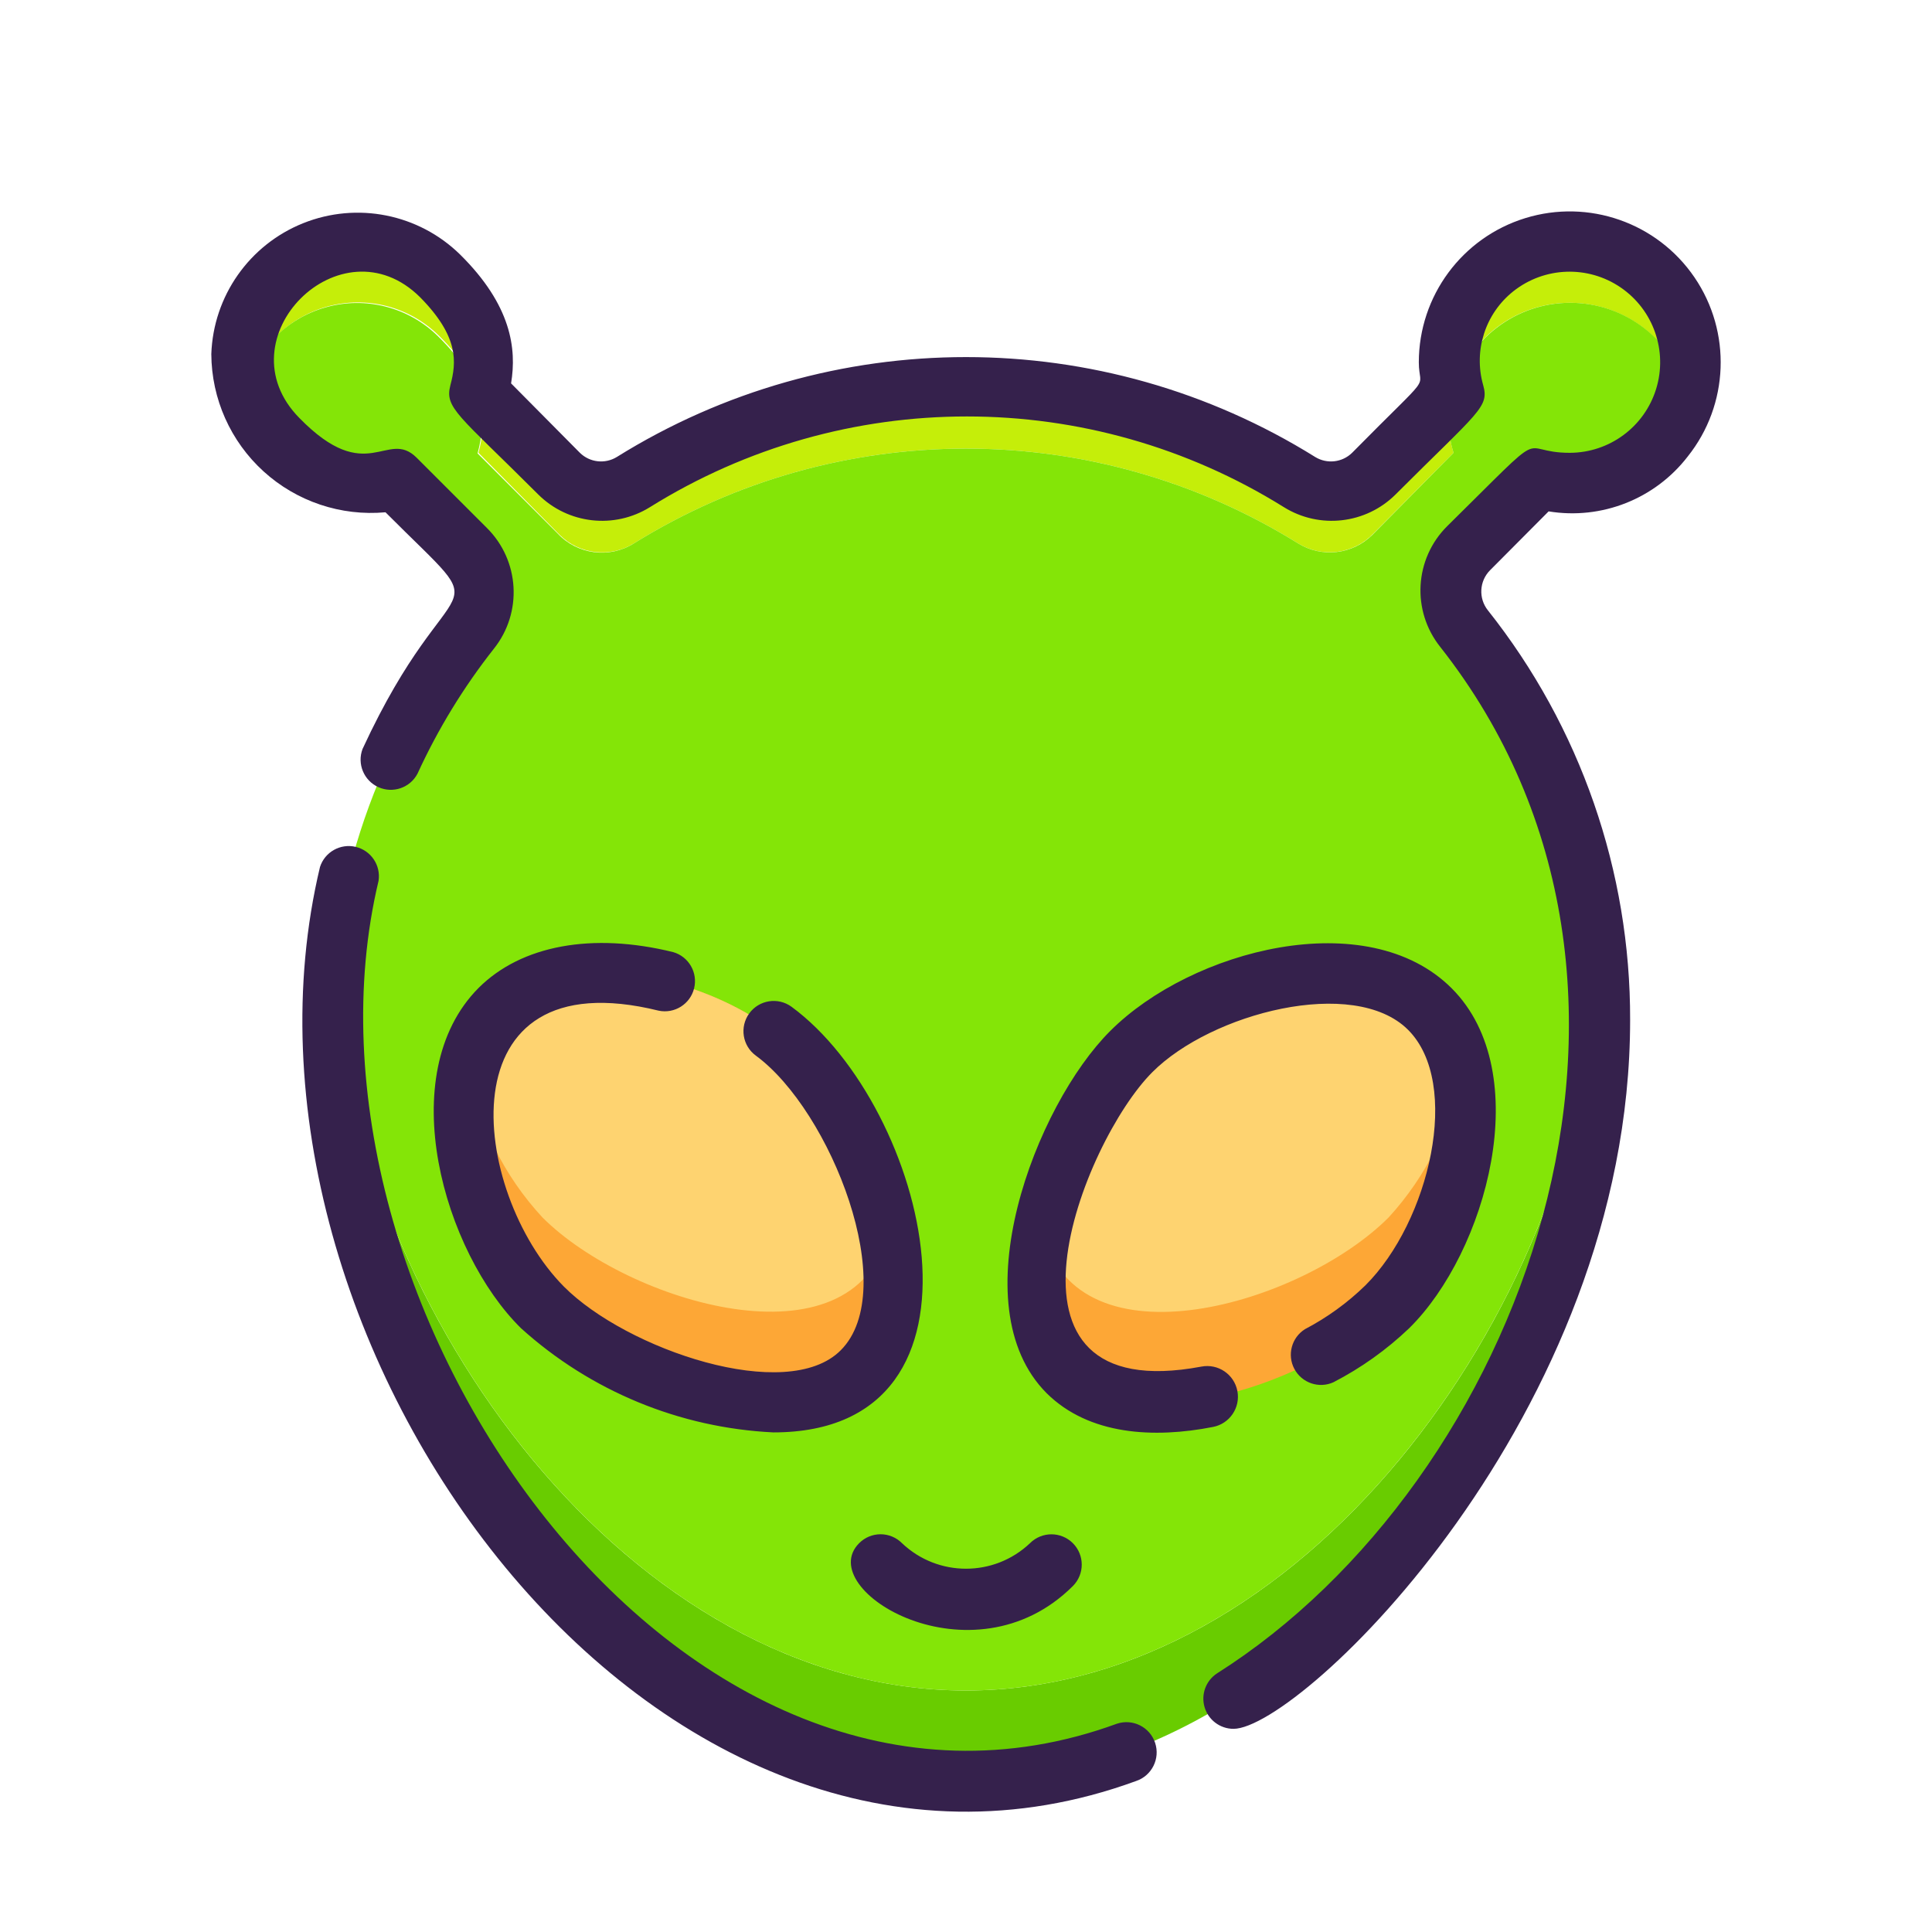
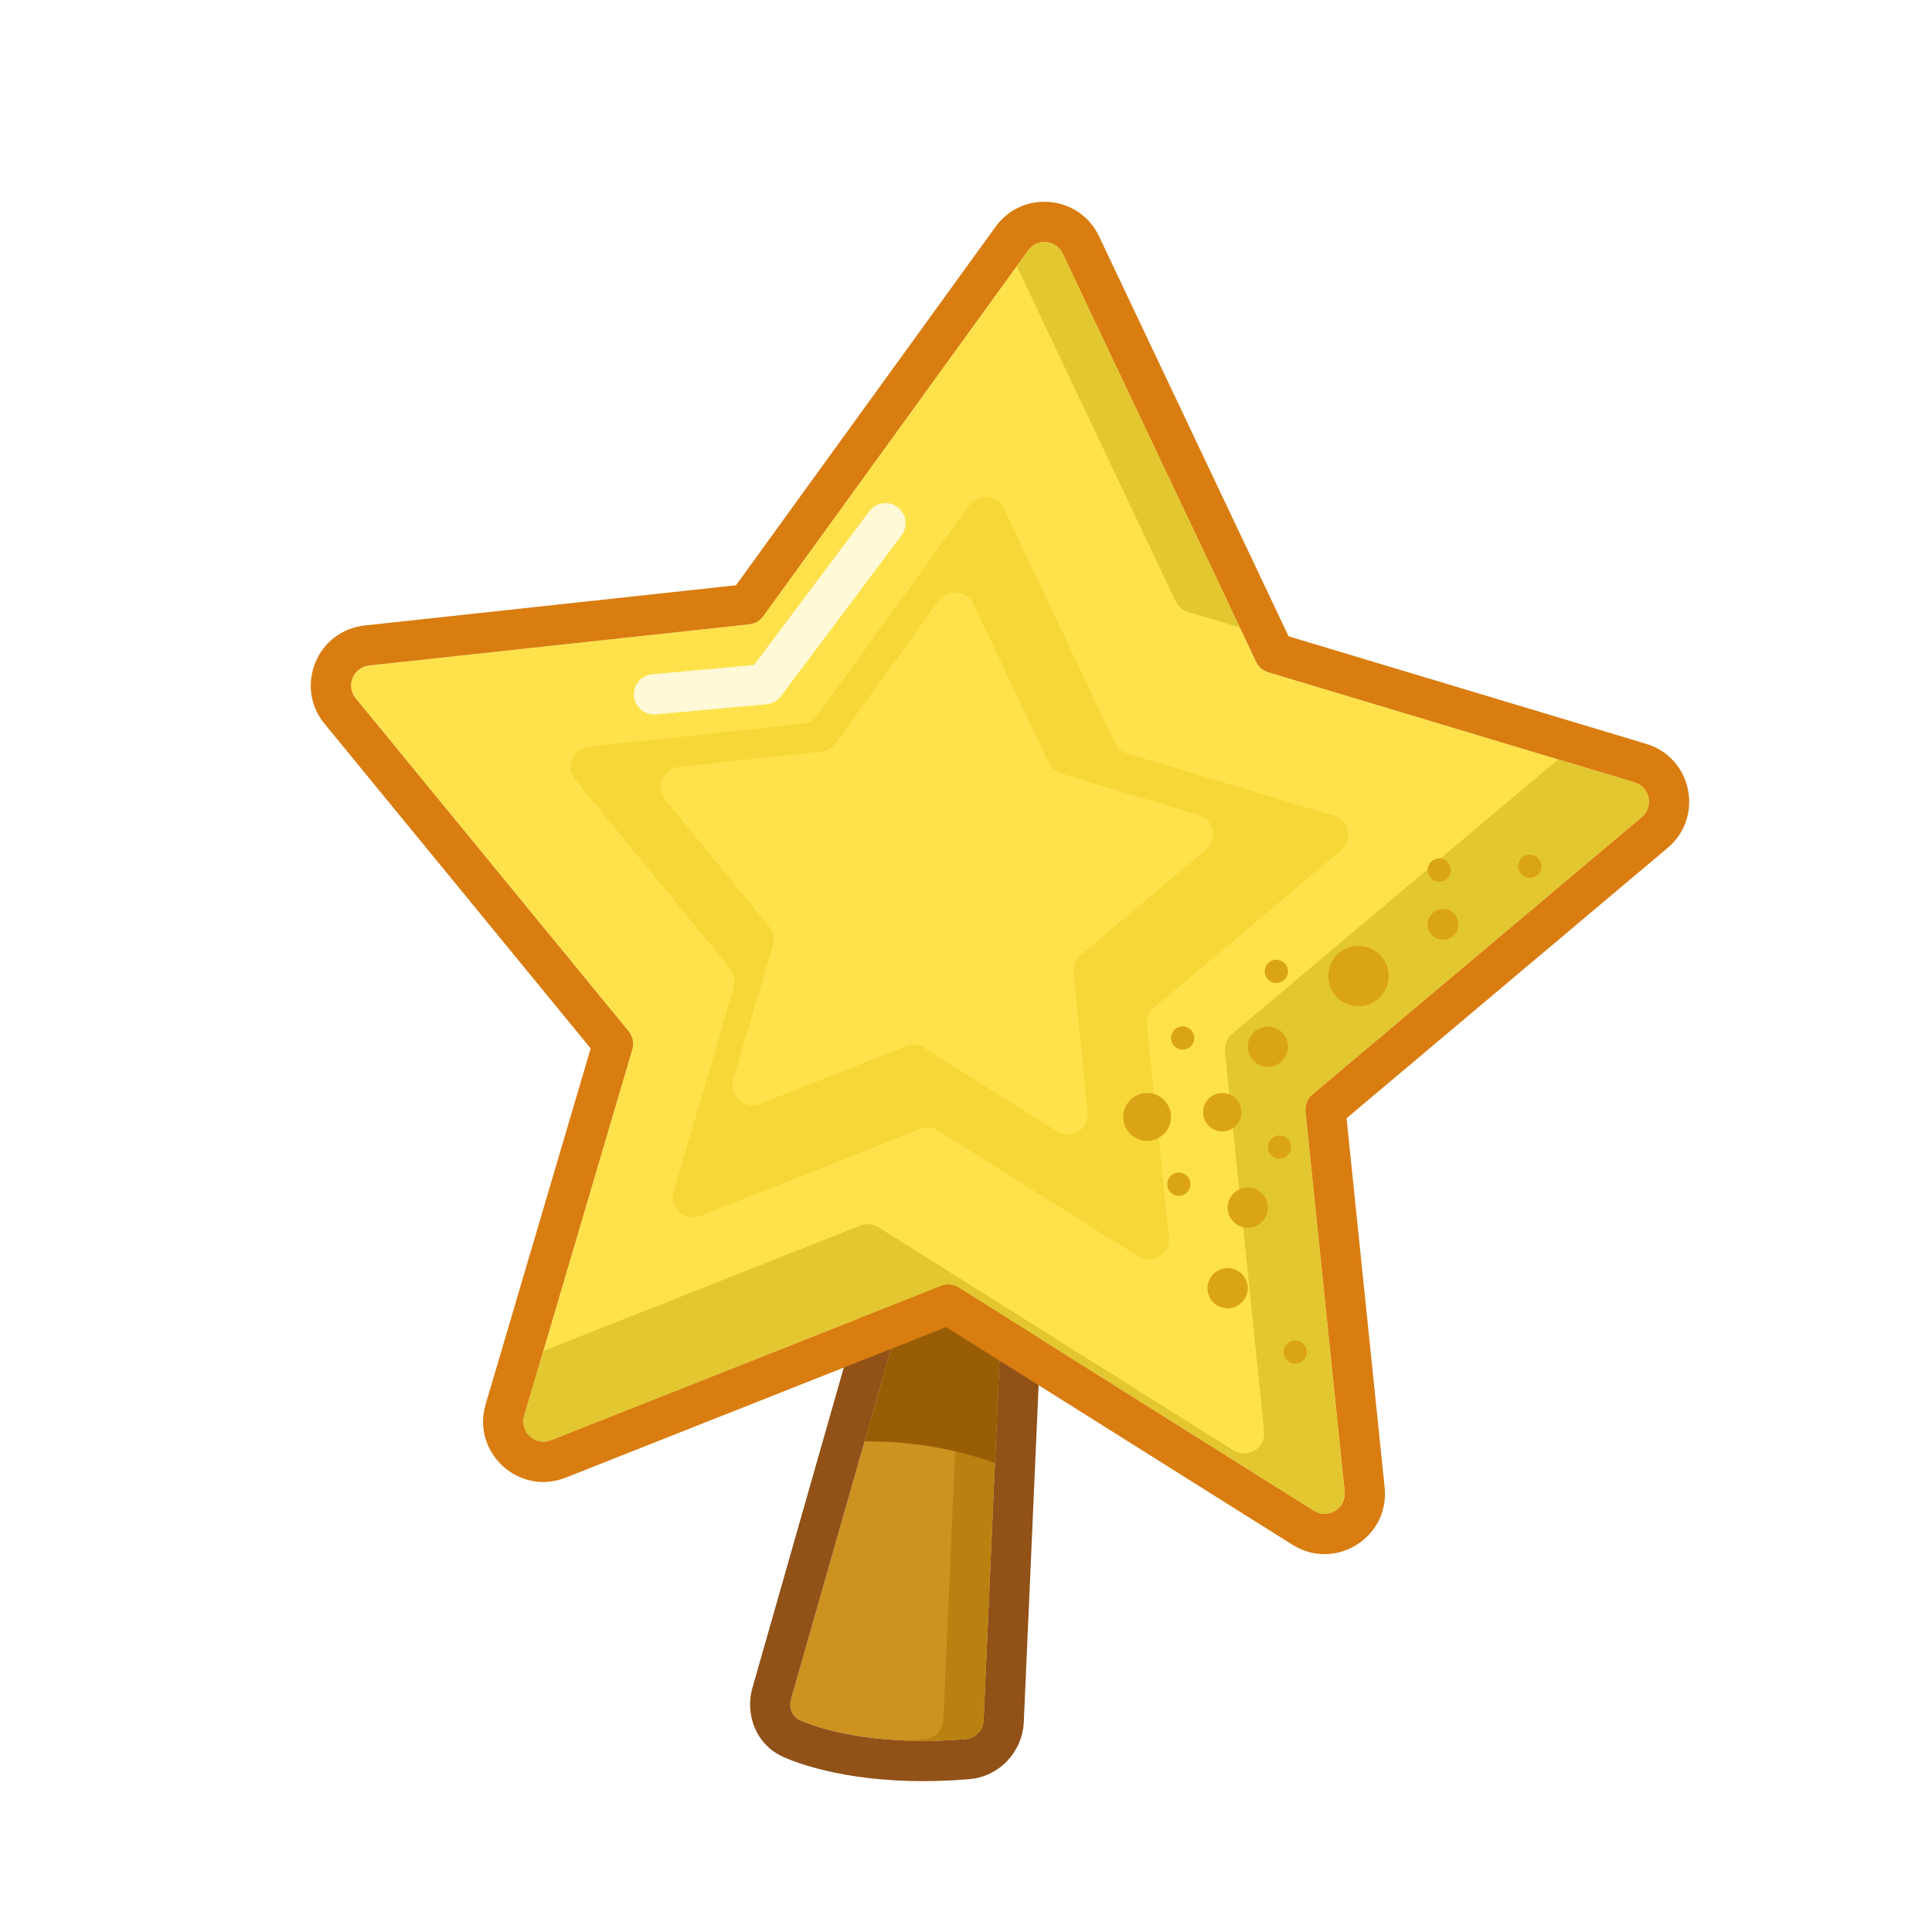
- <svg xmlns="http://www.w3.org/2000/svg" t="1702535091271" class="icon" viewBox="0 0 1024 1024" version="1.1" p-id="4065" width="32" height="32">
-   <path d="M512 944c-194.56 0-350.08-240-335.04-427.52C188.96 696.48 334.24 896 512 896s323.04-199.52 335.04-379.52C862.08 704 706.4 944 512 944z" fill="#69CC00" p-id="4066" />
-   <path d="M770.4 240l-42.4 42.72A32 32 0 0 1 688 288a333.44 333.44 0 0 0-352 0 32 32 0 0 1-39.36-4.48L253.6 240c4.64-17.44 4.8-36.8-20.96-62.08a61.12 61.12 0 0 0-102.24 28.64c-16-54.72 54.88-108 102.24-60.64 25.76 25.28 25.6 44.64 20.96 62.08l42.4 42.4A32 32 0 0 0 336 256a333.44 333.44 0 0 1 352 0 32 32 0 0 0 39.36-4.48l41.92-41.92a58.56 58.56 0 0 0 1.12 30.4zM893.92 208a64 64 0 0 0-123.68 0c-21.92-75.52 92.64-113.12 121.12-39.52a64 64 0 0 1 2.56 39.52z" fill="#C5EE09" p-id="4067" />
-   <path d="M778.4 290.88a32 32 0 0 0-2.4 42.56c52.32 66.24 75.2 151.52 69.6 199.04C826.4 708 684.48 896 512 896S197.6 708 178.4 532.48c-5.6-46.88 16-131.84 69.6-199.04a32 32 0 0 0-2.4-42.56L208 253.6c-17.44 4.64-36.8 4.8-62.08-20.96a62.08 62.08 0 0 1-16-25.76 61.12 61.12 0 0 1 102.24-28.64c25.76 25.28 25.6 44.64 20.96 62.08l42.4 42.4A32 32 0 0 0 336 288a333.44 333.44 0 0 1 352 0 32 32 0 0 0 39.36-4.48L770.4 240a53.12 53.12 0 0 1 0-32 64 64 0 0 1 123.68 0A64 64 0 0 1 832 256c-23.68 0-4.48-14.24-53.6 34.88z" fill="#84E507" p-id="4068" />
-   <path d="M456.96 727.04c-37.44 37.44-132 3.68-169.44-33.76a151.84 151.84 0 0 1-39.2-126.72c16.96-75.84 128-56.16 174.72-8.96 37.12 37.12 71.52 131.84 33.92 169.44zM736 693.28c-54.4 54.4-208 92.8-183.2-39.68a199.84 199.84 0 0 1 48-96c37.44-37.44 120.8-60 158.24-22.56S773.12 656 736 693.28z" fill="#FDA736" p-id="4069" />
-   <path d="M470.72 653.76c-18.72 72.64-137.92 36.8-183.2-8.48a156.32 156.32 0 0 1-39.2-78.72c16.96-75.84 128-56.16 174.72-8.96a202.08 202.08 0 0 1 47.68 96.16zM774.72 566.56A156.32 156.32 0 0 1 736 645.28c-46.24 46.24-164.48 80.8-183.2 8.32a199.84 199.84 0 0 1 48-96c46.4-47.36 156.96-67.04 173.92 8.96z" fill="#FED370" p-id="4070" />
-   <path d="M169.6 459.52a16 16 0 0 1 31.04 7.36C147.84 688 359.68 998.56 592 913.6a16 16 0 0 1 10.08 30.4C347.2 1037.12 109.76 710.24 169.6 459.52zM653.76 916.32a16 16 0 0 1-8.64-29.44c160-101.28 260.64-363.2 118.24-544a48 48 0 0 1 3.68-64C823.68 223.04 802.88 240 832 240a48 48 0 1 0-29.92-85.6 47.04 47.04 0 0 0-16 49.6c3.36 11.84-2.08 13.76-46.4 58.08a48 48 0 0 1-59.2 6.72 317.6 317.6 0 0 0-336 0 48 48 0 0 1-59.2-6.72c-42.24-42.24-49.76-45.76-46.56-57.92s4.64-25.6-16-46.56c-41.92-41.76-105.6 21.92-64 64 36 36.8 46.4 5.44 62.08 20.96l37.28 37.28a48 48 0 0 1 3.68 64 326.88 326.88 0 0 0-40.48 66.24 16 16 0 0 1-29.12-13.12c48-103.84 74.56-62.88 12.16-125.44A84.64 84.64 0 0 1 112 187.68a77.6 77.6 0 0 1 131.84-52.8c27.2 26.88 30.08 49.92 27.04 68.32l36.48 36.8a16 16 0 0 0 19.52 2.24 349.92 349.92 0 0 1 370.24 0 16 16 0 0 0 19.52-2.24c44.48-45.12 35.36-32 35.36-48a80 80 0 1 1 142.56 49.92 77.28 77.28 0 0 1-73.76 29.12l-31.04 31.2a16 16 0 0 0-1.12 21.28A347.68 347.68 0 0 1 864 540.64c0 209.6-175.04 375.68-210.24 375.68z" fill="#35214C" p-id="4071" />
-   <path d="M409.92 759.2A214.88 214.88 0 0 1 276.16 704c-40.96-40.32-68.16-134.4-22.56-180.32 22.72-22.72 60.32-29.6 103.2-19.04a16 16 0 0 1-7.68 31.04c-114.72-28.32-100 96-50.24 146.24 33.12 33.28 118.24 62.4 146.72 33.76 32-32-5.12-126.88-44.96-156.16a16 16 0 0 1 18.88-25.92c72.16 52.96 115.04 225.6-9.6 225.6zM554.72 738.4c-46.4-46.56-5.92-152.48 33.76-192 43.04-43.04 136.16-67.36 180.96-22.56s18.4 139.84-22.56 180.16a173.44 173.44 0 0 1-40.16 28.64 16 16 0 0 1-15.04-28.16 136.8 136.8 0 0 0 32-23.2c33.92-33.76 51.2-107.04 22.56-135.52s-104.32-8.8-135.52 22.56c-36.8 36.8-92.96 178.4 26.08 156a16 16 0 0 1 6.08 32c-31.04 6.08-65.6 4.48-88.16-17.92zM455.36 817.92a16 16 0 0 1 22.72 0 49.28 49.28 0 0 0 67.84 0 16 16 0 0 1 22.72 22.72c-53.28 53.12-137.92 2.08-113.28-22.72z" fill="#35214C" p-id="4072" />
+ <svg xmlns="http://www.w3.org/2000/svg" t="1706669553072" class="icon" viewBox="0 0 1024 1024" version="1.1" p-id="1986" width="32" height="32">
+   <path d="M419.264 900.619l60.373-211.68a10.667 10.667 0 0 1 4.416-6.005l31.339-20.501a10.667 10.667 0 0 1 16.491 9.387l-10.56 239.947a10.421 10.421 0 0 1-9.483 9.995c-43.093 3.595-72.971-3.605-87.691-9.899-4.341-1.845-6.176-6.709-4.885-11.243z" fill="#CD9220" p-id="1987" />
+   <path d="M483.84 682.613l-11.467-17.525 31.339-20.512 11.68 17.856-31.339 20.501a10.667 10.667 0 0 0-4.416 6.005l-60.373 211.68c-1.28 4.533 0.555 9.387 4.885 11.243l-8.384 19.627c-15.893-6.795-20.725-23.701-17.013-36.715l60.373-211.691a32 32 0 0 1 13.248-17.995l11.467 17.525z m-59.691 229.248l-8.384 19.627c18.347 7.829 51.755 15.371 97.856 11.52 16.299-1.355 28.32-14.72 29.013-30.304l10.56-239.947c1.152-26.048-27.669-42.453-49.493-28.181l11.691 17.856a10.667 10.667 0 0 1 16.491 9.387l-10.56 239.947a10.421 10.421 0 0 1-9.483 9.995c-43.093 3.595-72.971-3.605-87.691-9.899z" fill="#915117" p-id="1988" />
+   <path d="M478.731 922.496c9.973 0.427 21.013 0.267 33.12-0.747a10.421 10.421 0 0 0 9.472-9.984l10.56-239.947a10.667 10.667 0 0 0-16.491-9.387l-6.037 3.947c0.832 1.579 1.28 3.424 1.195 5.44l-10.56 239.947a10.421 10.421 0 0 1-9.483 9.995c-4.043 0.331-7.968 0.576-11.776 0.736z" fill="#BA8111" p-id="1989" />
+   <path d="M458.219 764.011l2.453-0.011c23.467 0 45.941 4.053 66.645 11.445l4.565-103.627a10.667 10.667 0 0 0-16.491-9.387l-31.339 20.501a10.667 10.667 0 0 0-4.416 6.005l-21.419 75.072z" fill="#995E05" p-id="1990" />
+   <path d="M195.605 352.725l201.472-21.813a10.667 10.667 0 0 0 7.499-4.352l74.08-102.315 66.304-91.563a10.667 10.667 0 0 1 18.272 1.685l102.507 216.32a10.667 10.667 0 0 0 6.56 5.643l194.069 58.347a10.667 10.667 0 0 1 3.797 18.379l-174.507 146.955a10.667 10.667 0 0 0-3.733 9.259l20.757 201.301a10.667 10.667 0 0 1-16.288 10.123l-188.16-118.251a10.667 10.667 0 0 0-9.6-0.885l-206.635 81.781a10.667 10.667 0 0 1-14.155-12.939l57.28-194.091a10.667 10.667 0 0 0-1.984-9.781l-144.64-176.437a10.667 10.667 0 0 1 7.104-17.365z" fill="#FFE24B" p-id="1991" data-spm-anchor-id="a313x.collections_detail.0.i2.18403a81q9wxSL" class="selected" />
+   <path d="M390.08 310.208l137.6-190.037c14.261-19.701 44.416-16.917 54.827 5.067l100.48 212.021 189.525 56.992c24.352 7.317 30.848 38.741 11.403 55.125L713.707 592.693l20.181 195.691c2.741 26.528-26.272 44.565-48.853 30.368l11.349-18.059a10.667 10.667 0 0 0 16.288-10.133l-20.757-201.291a10.667 10.667 0 0 1 3.733-9.259L870.165 433.067a10.667 10.667 0 0 0-3.797-18.379l-194.069-58.347a10.667 10.667 0 0 1-6.571-5.653l-102.496-216.309a10.667 10.667 0 0 0-18.272-1.685L404.576 326.56a10.667 10.667 0 0 1-7.499 4.352l-201.472 21.813a10.667 10.667 0 0 0-7.104 17.365l144.64 176.437a10.667 10.667 0 0 1 1.984 9.781l-57.28 194.091a10.667 10.667 0 0 0 14.155 12.939l7.851 19.84c-24.8 9.813-50.016-13.227-42.464-38.816l55.68-188.672-141.056-172.075c-16.128-19.669-3.979-49.365 21.301-52.107l196.757-21.301z m111.381 393.173l183.573 115.371 11.36-18.059-188.16-118.251a10.667 10.667 0 0 0-9.6-0.885l-206.635 81.781 7.851 19.84 201.6-79.787z" fill="#D97D11" p-id="1992" />
+   <path d="M311.936 395.808l113.707-12.309a10.667 10.667 0 0 0 7.499-4.352l44.213-61.056 36.416-50.304a10.667 10.667 0 0 1 18.283 1.685l58.869 124.245a10.667 10.667 0 0 0 6.571 5.653l109.536 32.928a10.667 10.667 0 0 1 3.797 18.379l-99.136 83.488a10.667 10.667 0 0 0-3.733 9.259l11.584 112.405a10.667 10.667 0 0 1-16.288 10.133l-106.037-66.645a10.667 10.667 0 0 0-9.6-0.885l-116.459 46.08a10.667 10.667 0 0 1-14.165-12.928l32-108.384a10.667 10.667 0 0 0-1.995-9.781l-82.165-100.245a10.667 10.667 0 0 1 7.104-17.365z" fill="#F6D737" p-id="1993" data-spm-anchor-id="a313x.collections_detail.0.i3.18403a81q9wxSL" class="" />
+   <path d="M359.701 406.507l75.691-8.192a10.667 10.667 0 0 0 7.488-4.352l31.253-43.168 23.477-32.427a10.667 10.667 0 0 1 18.283 1.696l39.957 84.341a10.667 10.667 0 0 0 6.571 5.653l72.907 21.909a10.667 10.667 0 0 1 3.797 18.368l-66.475 55.989a10.667 10.667 0 0 0-3.733 9.248l7.616 73.899a10.667 10.667 0 0 1-16.288 10.123l-70.464-44.277a10.667 10.667 0 0 0-9.6-0.885l-77.365 30.613a10.667 10.667 0 0 1-14.155-12.928l21.013-71.253a10.667 10.667 0 0 0-1.973-9.771l-55.104-67.221a10.667 10.667 0 0 1 7.104-17.365z" fill="#FFE24B" p-id="1994" />
+   <path d="M287.979 716.053l-10.133 34.347a10.667 10.667 0 0 0 14.155 12.939l206.635-81.781a10.667 10.667 0 0 1 9.6 0.885l188.16 118.251a10.667 10.667 0 0 0 16.288-10.133l-20.757-201.291a10.667 10.667 0 0 1 3.733-9.259L870.165 433.067a10.667 10.667 0 0 0-3.797-18.379l-40.565-12.192-172.8 145.525a10.667 10.667 0 0 0-3.755 9.259l20.768 201.301a10.667 10.667 0 0 1-16.288 10.123l-188.16-118.251a10.667 10.667 0 0 0-9.6-0.885L287.989 716.053zM657.173 332.597l-93.931-198.24a10.667 10.667 0 0 0-18.272-1.685l-6.069 8.363 84.171 177.632a10.667 10.667 0 0 0 6.571 5.653l27.531 8.277z" fill="#E3C731" p-id="1995" />
+   <path d="M475.733 268.8a10.667 10.667 0 0 1 2.133 14.933l-64 85.333a10.667 10.667 0 0 1-7.573 4.224l-58.667 5.333a10.667 10.667 0 0 1-1.92-21.248l53.941-4.907L460.8 270.933a10.667 10.667 0 0 1 14.933-2.133z" fill="#FFF9D8" p-id="1996" />
+   <path d="M661.333 682.667a10.667 10.667 0 1 1-21.333 0 10.667 10.667 0 0 1 21.333 0zM672 640a10.667 10.667 0 1 1-21.333 0 10.667 10.667 0 0 1 21.333 0zM682.667 554.667a10.667 10.667 0 1 1-21.333 0 10.667 10.667 0 0 1 21.333 0zM633.003 550.165a6.165 6.165 0 1 1-12.341 0 6.165 6.165 0 0 1 12.341 0zM682.667 514.837a6.165 6.165 0 1 1-12.331 0 6.165 6.165 0 0 1 12.331 0zM658.005 589.504a10.165 10.165 0 1 1-20.341 0 10.165 10.165 0 0 1 20.341 0zM769.003 461.141a6.165 6.165 0 1 1-12.341 0 6.165 6.165 0 0 1 12.341 0zM817.003 459.147a6.165 6.165 0 1 1-12.341 0 6.165 6.165 0 0 1 12.341 0zM773.003 489.835a8.171 8.171 0 1 1-16.341 0 8.171 8.171 0 0 1 16.341 0zM684.331 608A6.165 6.165 0 1 1 672 608a6.165 6.165 0 0 1 12.331 0zM630.997 627.669a6.165 6.165 0 1 1-12.331 0 6.165 6.165 0 0 1 12.331 0zM692.672 716.672a6.165 6.165 0 1 1-12.341 0 6.165 6.165 0 0 1 12.341 0zM620.672 592a12.672 12.672 0 1 1-25.344 0 12.672 12.672 0 0 1 25.344 0zM736 517.333a16 16 0 1 1-32 0 16 16 0 0 1 32 0z" fill="#DBA416" p-id="1997" />
</svg>
